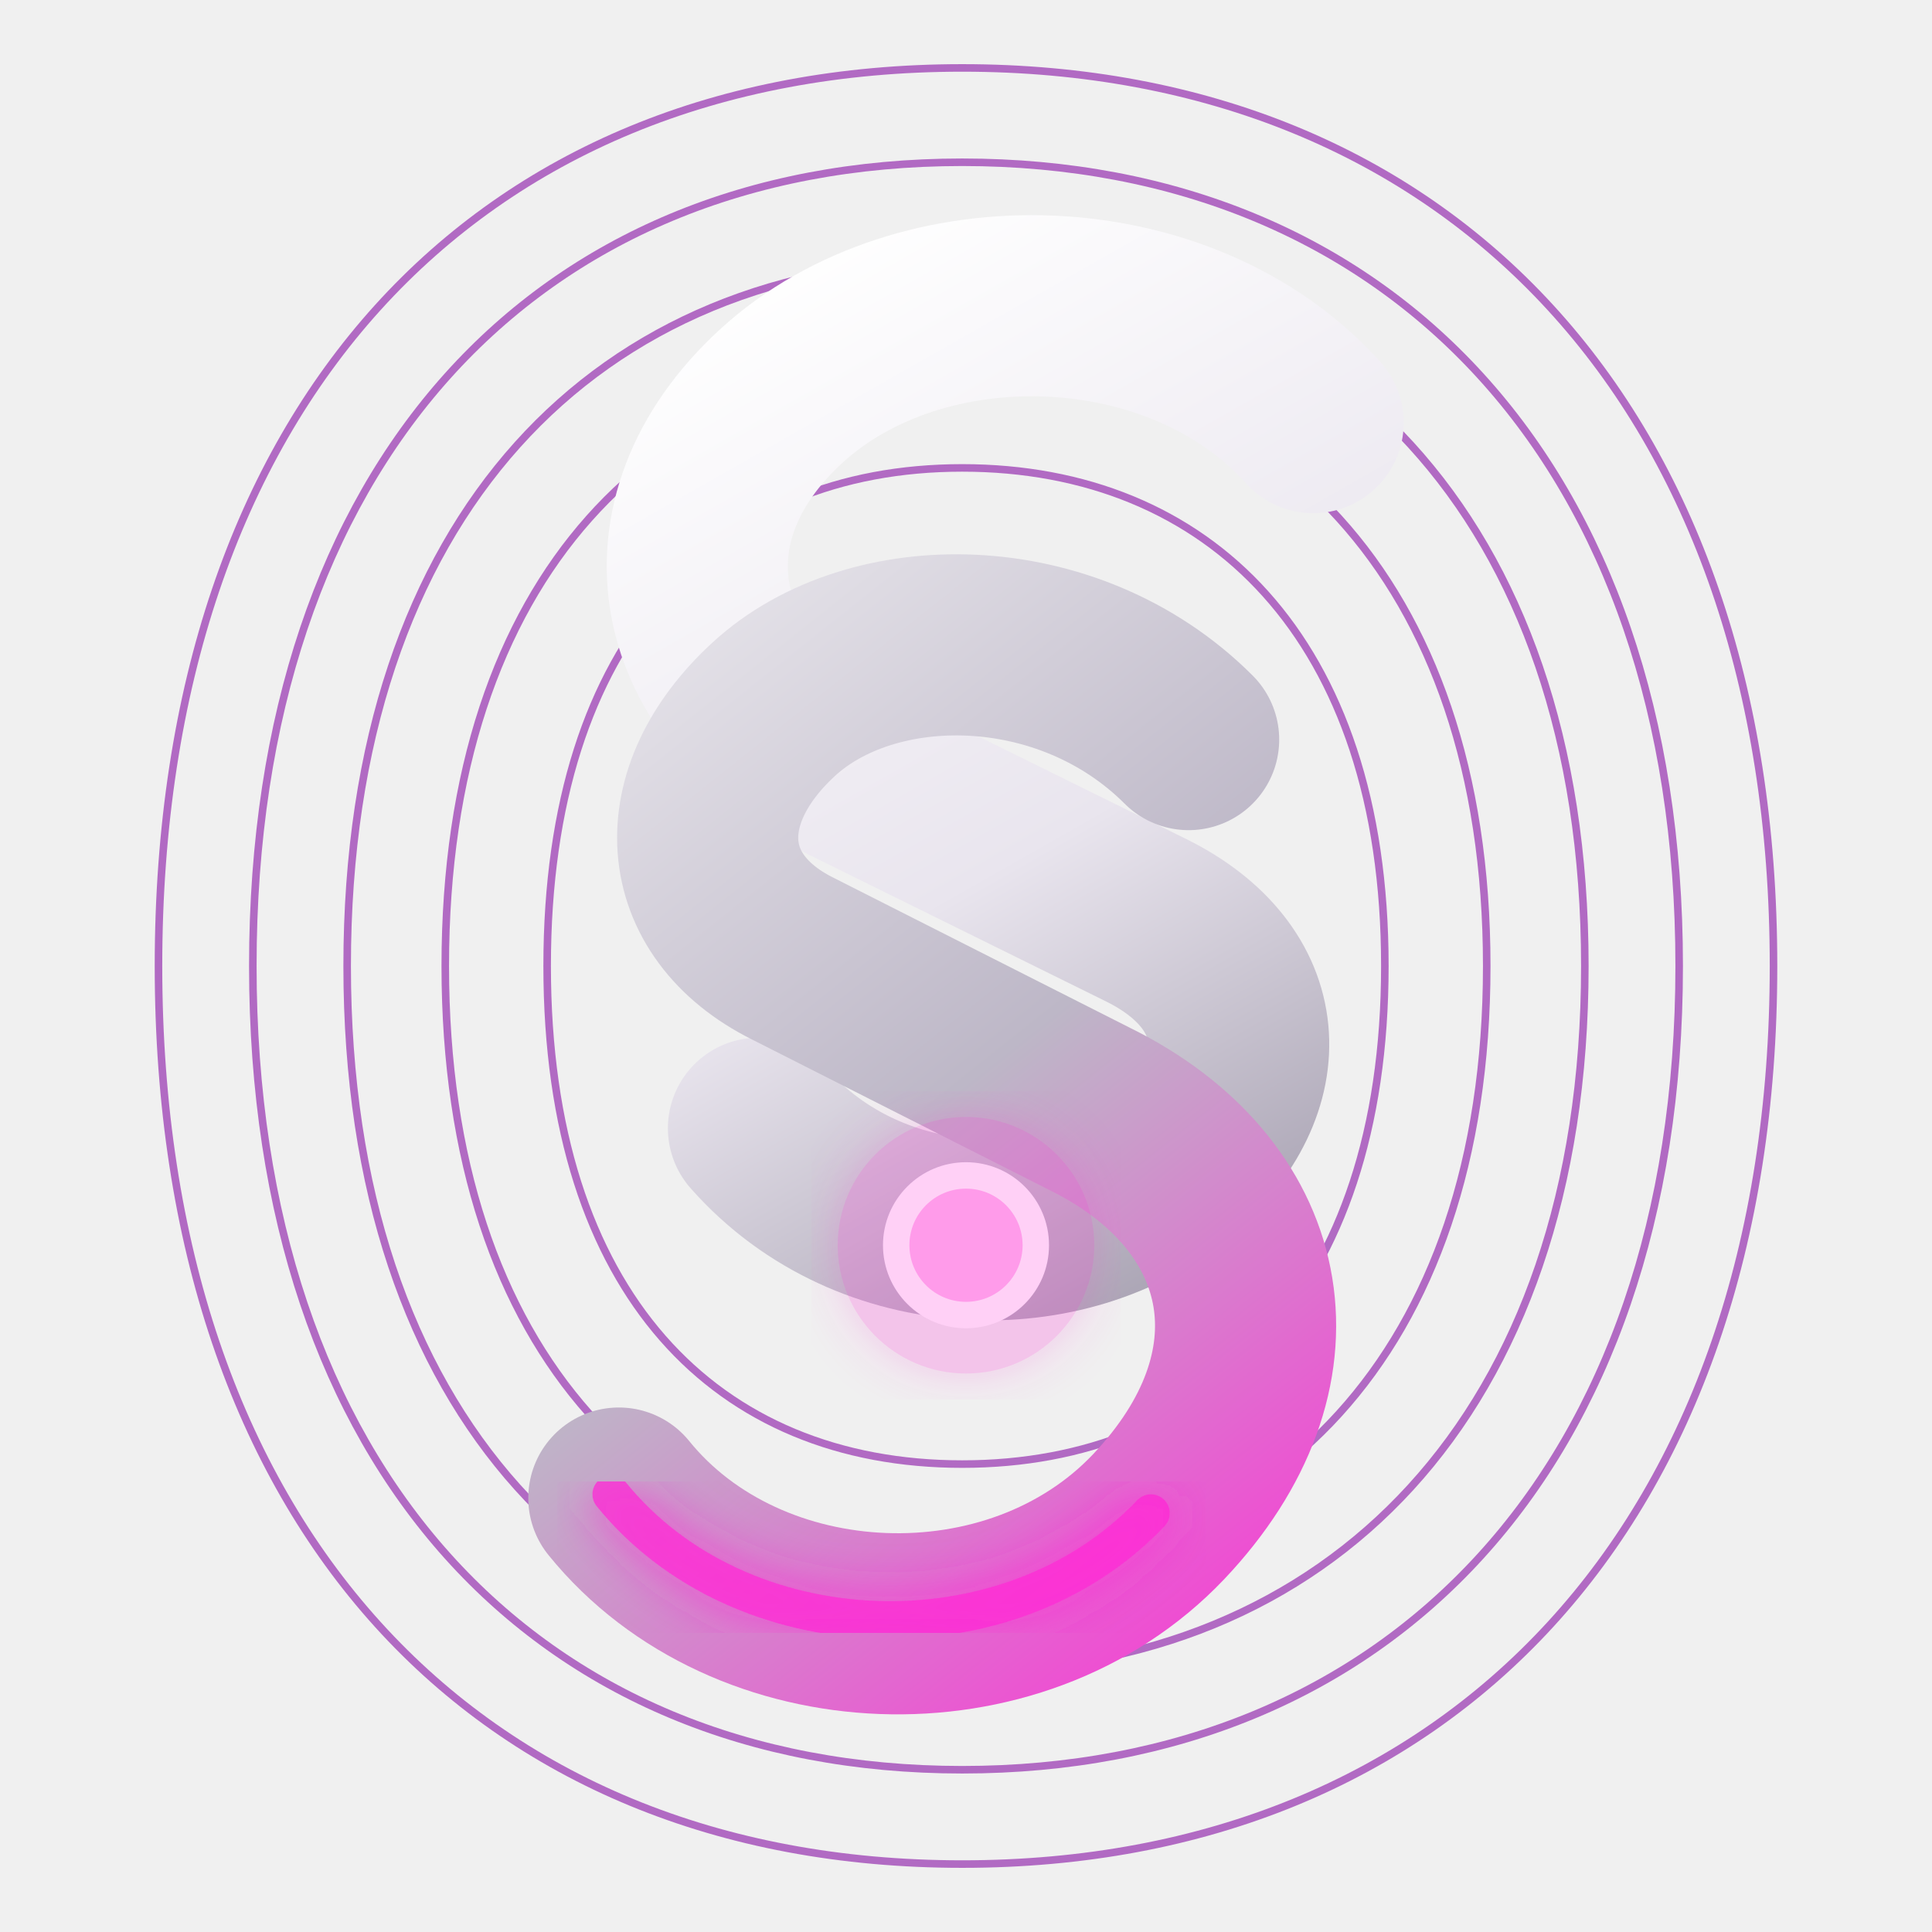
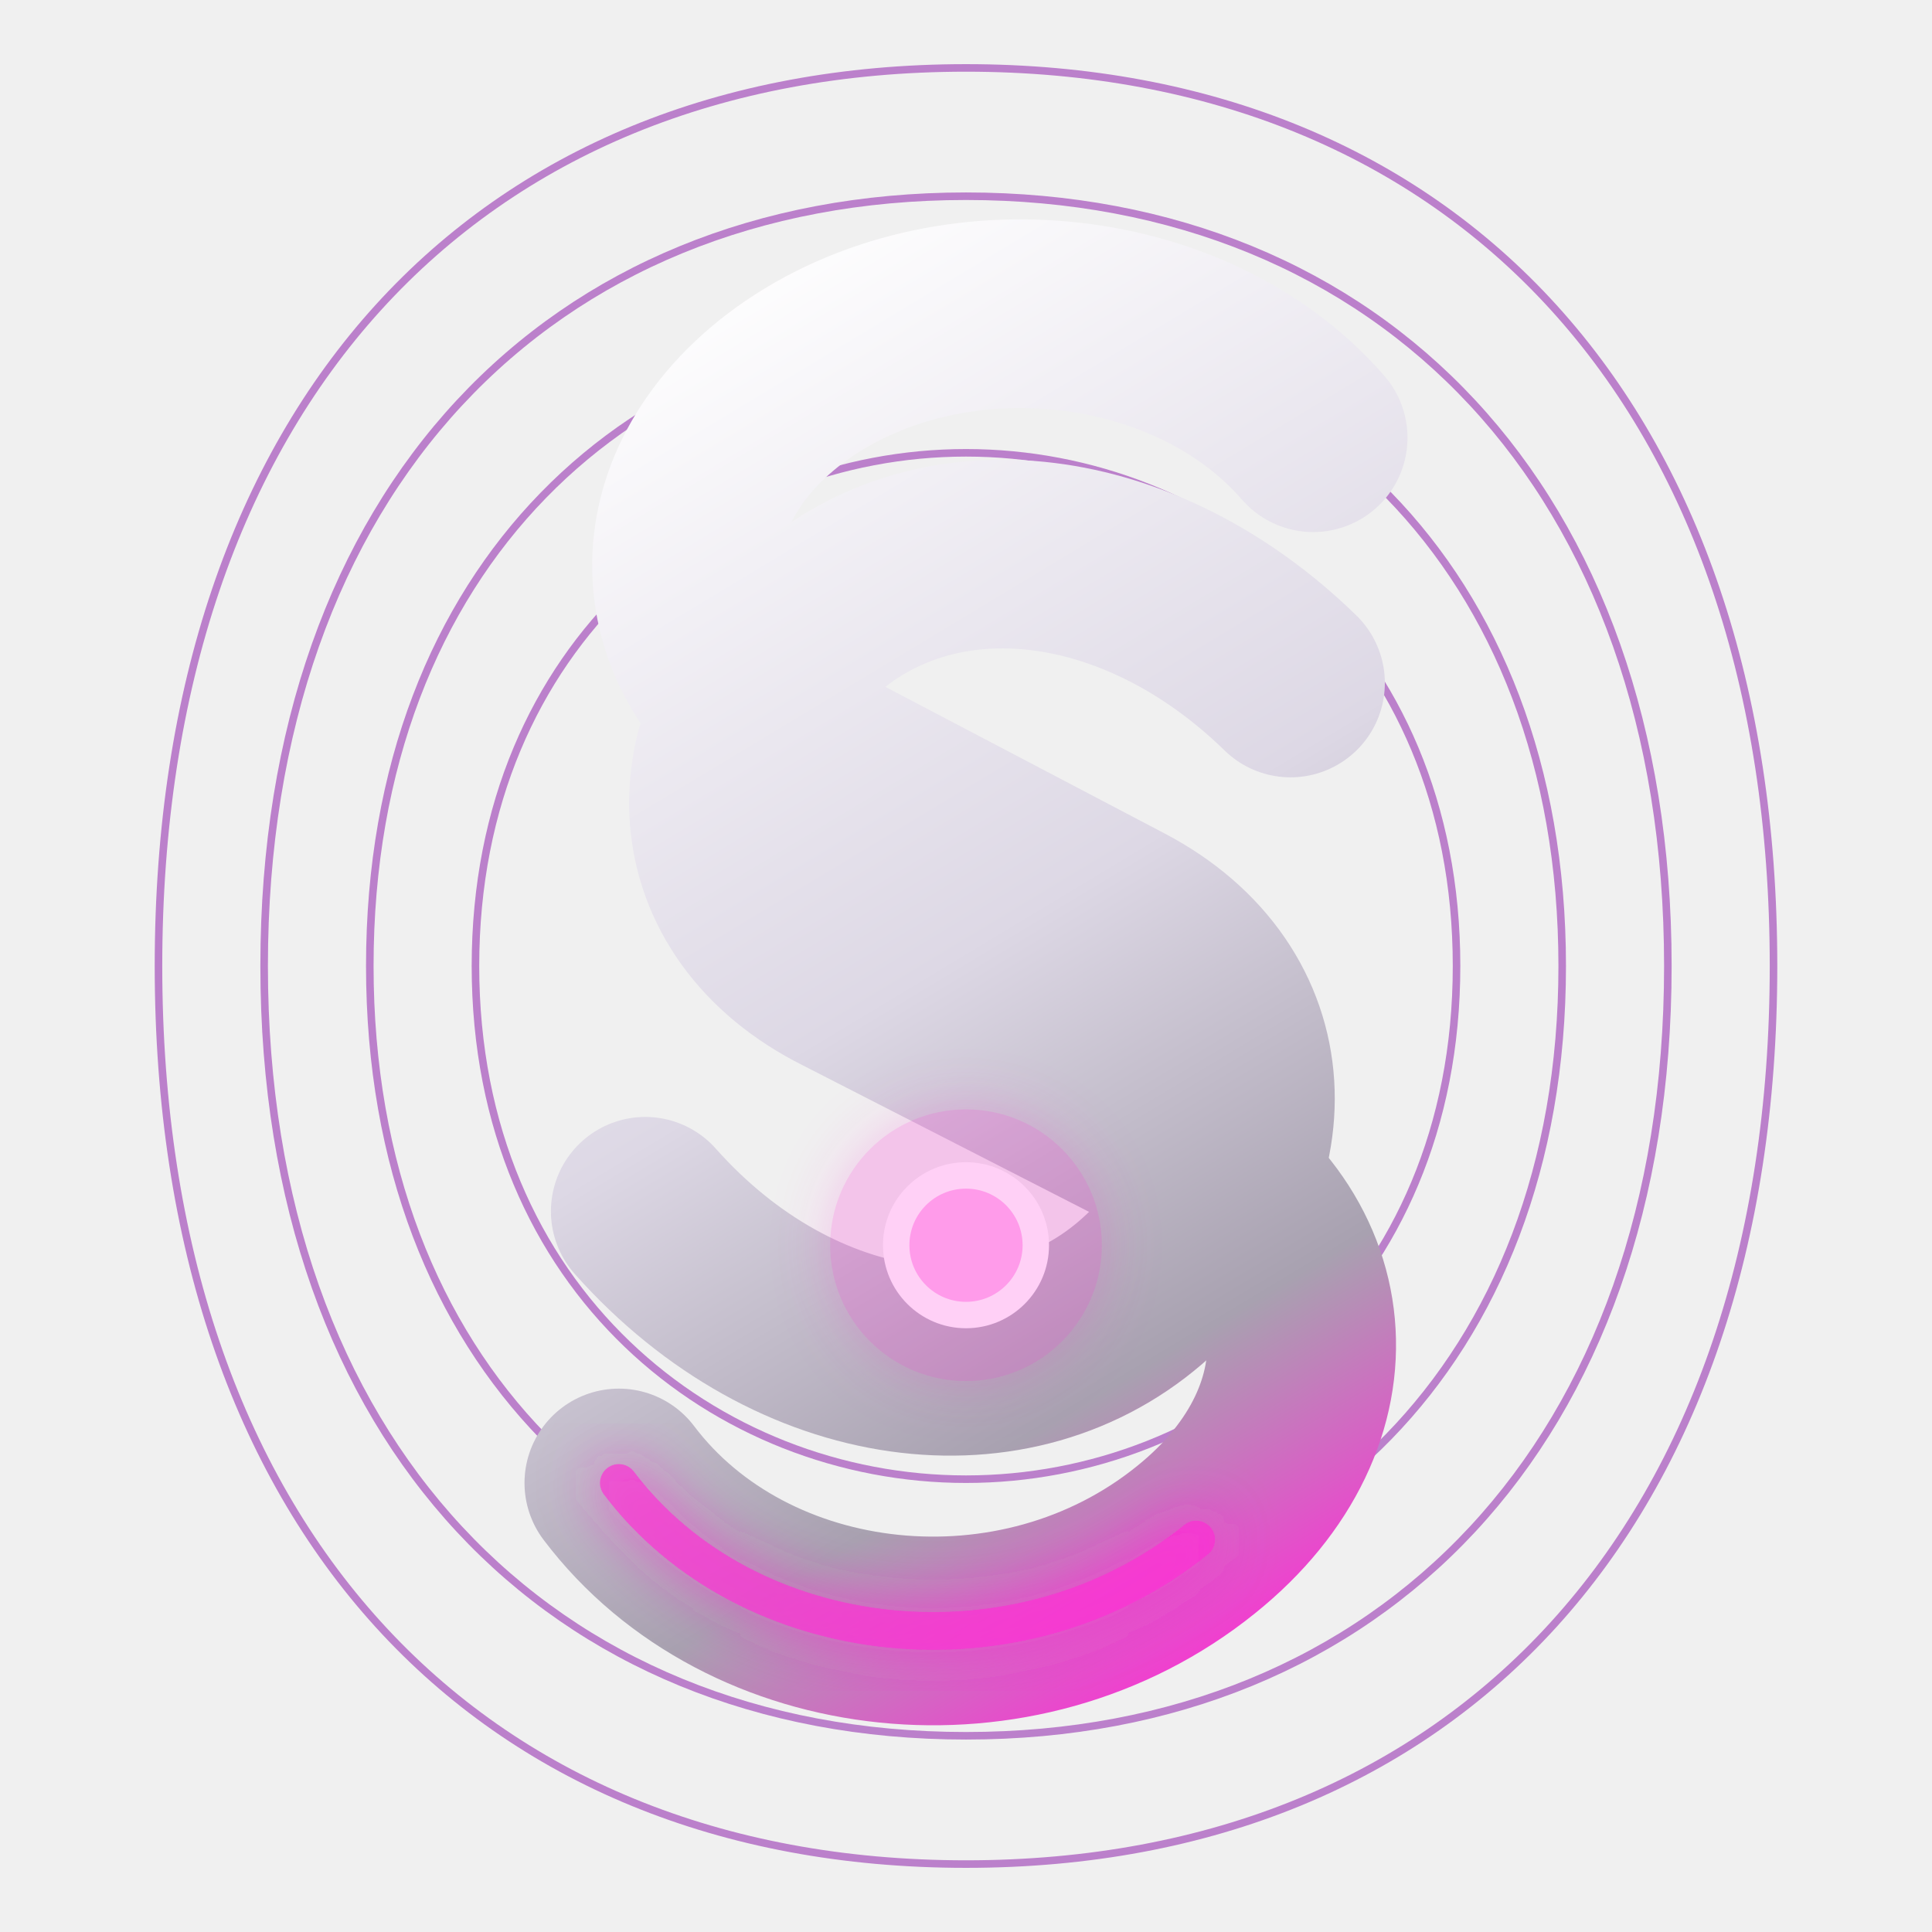
<svg xmlns="http://www.w3.org/2000/svg" viewBox="0 0 512 512" fill="none">
  <defs>
-     <linearGradient id="silver" x1="165" y1="92" x2="364" y2="442" gradientUnits="userSpaceOnUse">
+     <linearGradient id="s" x1="155" y1="90" x2="360" y2="430" gradientUnits="userSpaceOnUse">
      <stop stop-color="#fff" />
-       <stop offset=".42" stop-color="#e9e5ee" />
-       <stop offset=".72" stop-color="#aaa4b4" />
-       <stop offset="1" stop-color="#ff31d8" />
-     </linearGradient>
-     <linearGradient id="edge" x1="120" y1="90" x2="390" y2="430" gradientUnits="userSpaceOnUse">
-       <stop stop-color="#ffffff" />
-       <stop offset=".55" stop-color="#bdb7c7" />
+       <stop offset=".48" stop-color="#ddd8e5" />
+       <stop offset=".78" stop-color="#a8a1b0" />
      <stop offset="1" stop-color="#ff2bd6" />
    </linearGradient>
-     <filter id="glow">
-       <feGaussianBlur stdDeviation="7" result="b" />
+     <filter id="g" x="-40%" y="-40%" width="180%" height="180%">
+       <feGaussianBlur stdDeviation="8" result="b" />
      <feMerge>
        <feMergeNode in="b" />
        <feMergeNode in="SourceGraphic" />
      </feMerge>
    </filter>
  </defs>
-   <g opacity=".62" stroke="#8b19a8" stroke-width="2" fill="none">
-     <path d="M255 18C126 18 42 108 42 256s84 238 213 238 215-90 215-238S384 18 255 18Z" />
-     <path d="M255 43C142 43 67 123 67 256s75 213 188 213 190-80 190-213S368 43 255 43Z" />
-     <path d="M255 69C158 69 92 137 92 256s66 187 163 187 165-68 165-187S352 69 255 69Z" />
-     <path d="M255 96C174 96 118 153 118 256s56 160 137 160 139-57 139-160S336 96 255 96Z" />
-     <path d="M255 124C190 124 145 169 145 256s45 132 110 132 112-45 112-132-47-132-112-132Z" />
+   <g opacity=".52" stroke="#8b19a8" stroke-width="2" fill="none">
+     <path d="M256 18C126 18 42 108 42 256s84 238 214 238 214-90 214-238S386 18 256 18Z" />
+     <path d="M256 52C146 52 70 130 70 256s76 204 186 204 186-78 186-204S366 52 256 52Z" />
+     <path d="M256 86C168 86 98 150 98 256s70 170 158 170 158-64 158-170S344 86 256 86Z" />
+     <path d="M256 120C190 120 126 170 126 256s64 136 130 136 130-50 130-136-64-136-130-136Z" />
  </g>
-   <path d="M348 112C313 73 244 71 207 105c-36 33-27 78 18 100l79 39c30 15 32 43 7 65-28 24-80 24-110-10" stroke="url(#silver)" stroke-width="48" stroke-linecap="round" />
-   <path d="M164 397c34 42 105 45 143 5 37-39 28-84-16-107l-81-41c-28-14-30-43-5-66 26-24 78-24 110 8" stroke="url(#edge)" stroke-width="48" stroke-linecap="round" />
-   <path d="M162 396c34 42 105 45 143 5" stroke="#ff2bd6" stroke-opacity=".72" stroke-width="10" stroke-linecap="round" filter="url(#glow)" />
+   <path d="M348 116C315 78 249 72 208 103C170 132 174 178 217 201L297 243C337 264 339 309 304 341C269 373 211 366 171 321" stroke="url(#s)" stroke-width="50" stroke-linecap="round" stroke-linejoin="round" />
+   <path d="M164 393C198 438 270 446 317 408C358 375 353 326 308 303L224 260C184 240 181 196 216 165C249 136 302 142 342 181" stroke="url(#s)" stroke-width="50" stroke-linecap="round" stroke-linejoin="round" />
+   <path d="M164 393C198 438 270 446 317 408" stroke="#ff2bd6" stroke-opacity=".65" stroke-width="10" stroke-linecap="round" filter="url(#g)" />
  <circle cx="256" cy="330" r="22" fill="#fff" />
-   <circle cx="256" cy="330" r="34" fill="#ff2bd6" opacity=".22" filter="url(#glow)" />
+   <circle cx="256" cy="330" r="36" fill="#ff2bd6" opacity=".22" filter="url(#g)" />
  <circle cx="256" cy="330" r="15" fill="#ff9bea" />
</svg>
